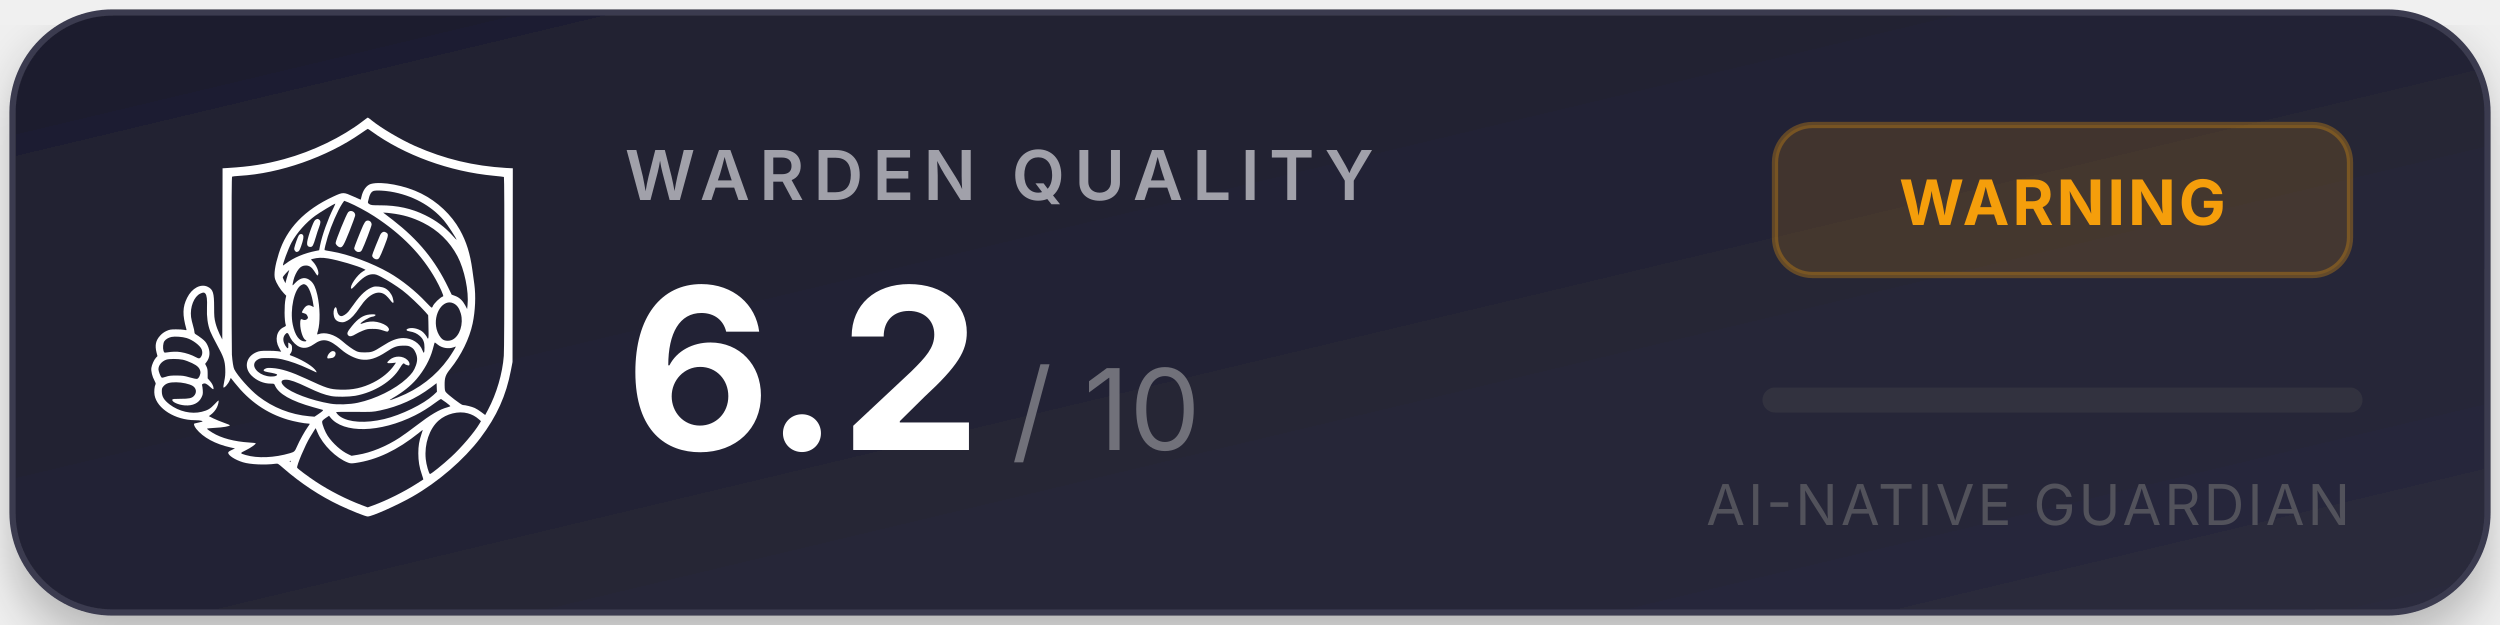
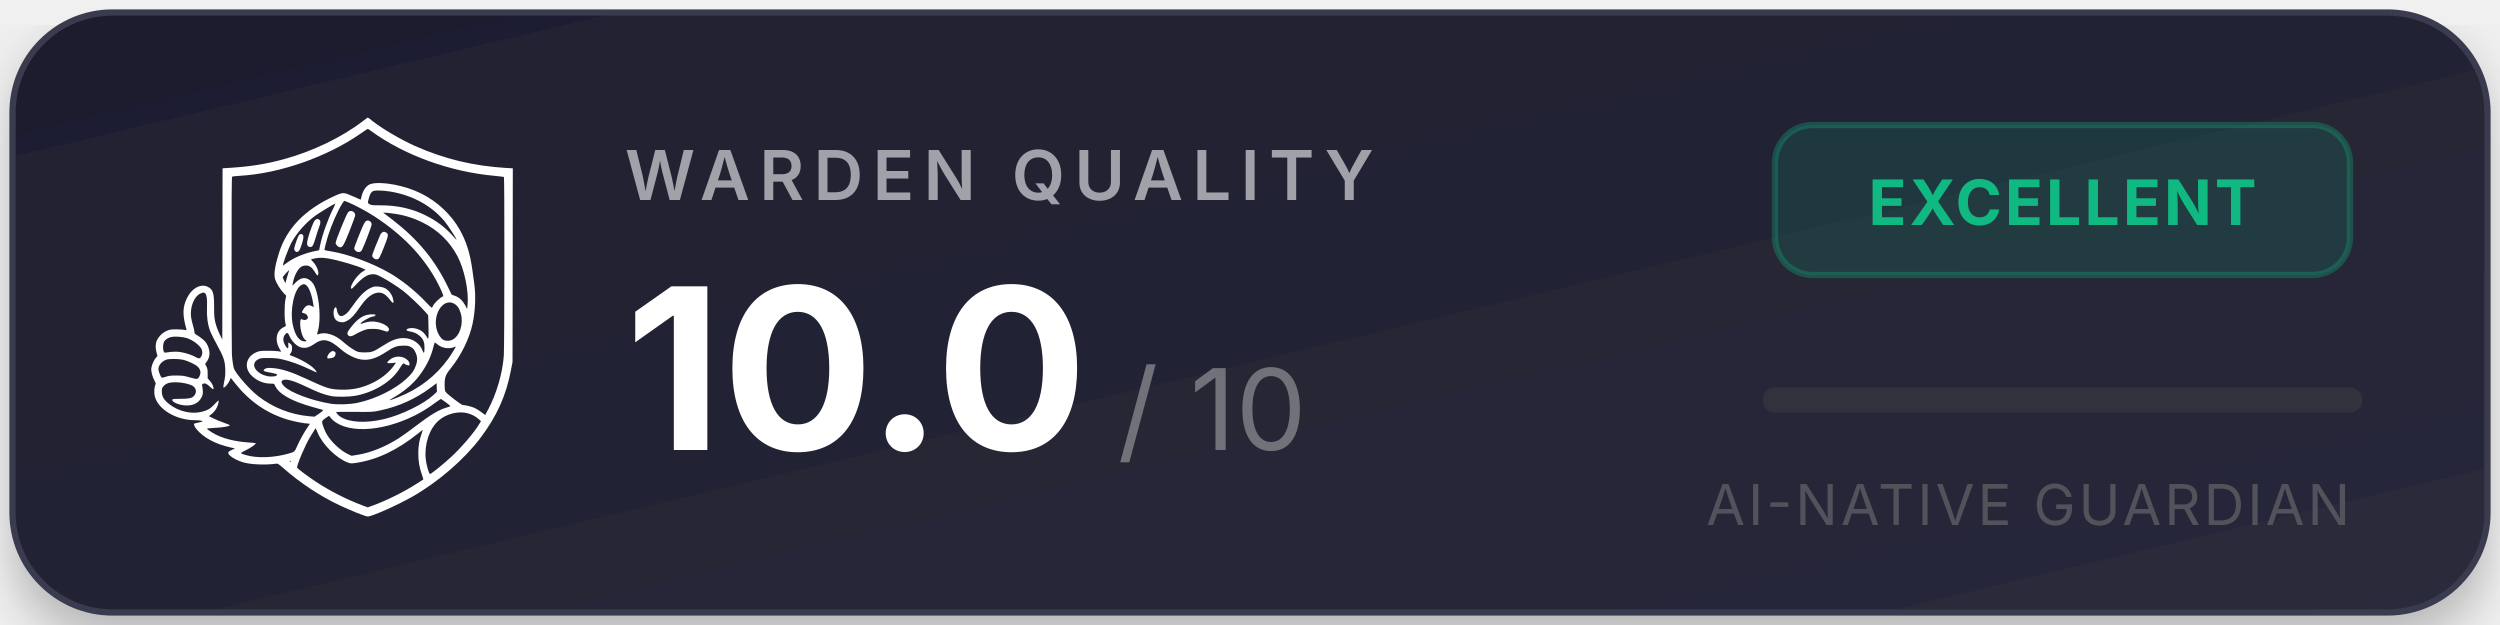
- <svg xmlns="http://www.w3.org/2000/svg" width="400" height="100" viewBox="0 0 400 100" fill="none" data-warden-score="6.2" data-warden-timestamp="1773661838" data-warden-signature="8d0ba49e3256c50ffc5f9a5b0cdfe6c3658faf7058a2eddaee9c2c3eb1108806">
-   <a href="https://warden.ai/verify?score=6.2&amp;sig=8d0ba49e3256c50ffc5f9a5b0cdfe6c3658faf7058a2eddaee9c2c3eb1108806&amp;ts=1773661838" target="_blank">
+ <svg xmlns="http://www.w3.org/2000/svg" width="400" height="100" viewBox="0 0 400 100" fill="none" data-warden-score="10.0" data-warden-timestamp="1775422344" data-warden-signature="8a43ae642ca631b79edf465e3a5a6ba4a28b4f5a6d30ae1f217fdc74389d9aa1">
+   <a href="https://warden.ai/verify?score=10.0&amp;sig=8a43ae642ca631b79edf465e3a5a6ba4a28b4f5a6d30ae1f217fdc74389d9aa1&amp;ts=1775422344" target="_blank">
    <defs>
      <filter id="shadow" x="-10%" y="-10%" width="120%" height="120%">
        <feDropShadow dx="0" dy="4" stdDeviation="4" flood-color="#000" flood-opacity="0.25" />
      </filter>
      <linearGradient id="cardGrad" x1="0" y1="0" x2="1" y2="1">
        <stop offset="0%" stop-color="#1e1e2e" />
        <stop offset="100%" stop-color="#2a2a3c" />
      </linearGradient>
      <linearGradient id="scoreGrad" x1="0" y1="0" x2="1" y2="0">
-         <stop offset="0%" stop-color="#F59E0B" />
-         <stop offset="100%" stop-color="#D97706" />
+         <stop offset="0%" stop-color="#10B981" />
+         <stop offset="100%" stop-color="#059669" />
      </linearGradient>
    </defs>
    <rect x="2" y="2" width="396" height="96" rx="16" fill="url(#cardGrad)" stroke="#3b3b4f" stroke-width="1" filter="url(#shadow)" />
    <g transform="translate(24, 18) scale(0.09)">
      <path fill="#ffffff" d="m378.5 15.3c-36.8 28.4-89.3 53.8-140.1 67.6-33.1 9-60.2 13.3-99.6 15.7l-9.8 0.6-0.2 152.1-0.3 152.2-4.8-9.5c-2.7-5.6-5.7-13.6-7.2-19.5-2.2-8.8-2.5-12.1-2.5-28.6 0-25-1.9-31.3-11.1-35.9-12.3-6.3-28.4 2.1-36.9 19.4-8.2 16.4-8.5 30.2-1.4 55.5 0.7 2.4 0.6 2.4-3.7 1.5-2.4-0.5-9.1-0.9-14.9-0.9-9.4 0.1-11.2 0.4-16.8 2.9-4.2 2-7.9 4.6-11.1 8.2-7.9 8.6-9.7 17-6.5 30l1.7 6.5-2.6 2.7c-3.4 3.5-7.5 12.7-8.3 18.3-0.8 5.7 1.7 15.6 5.5 22.4 2.1 3.8 2.6 5.6 1.9 6.8-1.9 3.5-2.8 13.1-1.7 19.1 4.3 24.2 37 44.5 71.6 44.6 5 0 10.4 0.5 12 1.1 2.7 1.2 2.7 1.2-3.2 2.6-3.3 0.8-7.1 1.6-8.3 1.9-2 0.4-2.3 0.9-1.7 3.2 0.3 1.5 2 4.5 3.7 6.6 12.2 15.3 33.9 27.1 61.1 33.1l7.8 1.7-6.1 2.9c-4.3 2-6 3.4-6 4.8 0 4.7 12.3 12.7 26.2 16.9 12.9 4 39.8 5.2 58.3 2.6 3.9-0.5 4.3-0.2 13.7 8 30.6 26.7 65 49.4 99.4 65.7 20.5 9.7 46.5 20.1 50.4 20.1 7.5 0.1 52-19.7 79-35 46-26.1 92.1-65.9 121.4-104.6 29.4-39 45.7-75.3 54.3-120.6l2.8-14.5 0.3-172.1 0.2-172.2-11.7-0.6c-58.1-3.5-109.5-15.8-162-39-25.6-11.4-60.2-31.8-77.1-45.5-3.4-2.8-6.5-5.1-7-5.1-0.4 0-4.3 2.9-8.7 6.3zm15.1 18c58.4 42.5 139.2 71.9 217.8 79.2 9.3 0.9 17.3 1.8 17.8 2.1 1.2 0.8 1 300.8-0.2 317.9-2.3 31.3-12.9 67.5-28.1 96l-5 9.3-6.7-5c-3.7-2.8-9-6.2-11.9-7.5-5.1-2.3-16.4-5.2-21.3-5.3-2.7-0.1-26.8-18.6-30.2-23.1-1.5-2-1.9-4.4-2-12-0.2-13.5 1.5-18.4 10.2-29.2 19.2-23.8 34-53.9 39.6-80.7 4.7-22.6 5.8-48.7 3-69.5-0.9-6.1-2.4-17.5-3.5-25.5-4-29.3-10.5-50.1-22.2-71.2-15-26.9-39.7-50.3-68.8-64.8-28.4-14.3-70.5-22.2-89.4-17-7.7 2.2-14.2 11.1-16.8 22.9-0.6 2.8-1.2 5.1-1.4 5.1-0.2 0-5.9-2.5-12.7-5.6-17.8-8-18.4-8.1-35.9 0-51.1 23.6-83.2 57-96.9 101.1-6.9 21.9-9.1 37.2-6.7 45.6 2.1 6.9 9.5 19 15.4 25l4.5 4.7-1.2 5.3c-2.5 11.7-2.3 39.8 0.5 47 0.4 1.1-0.6 2.1-3.5 3.4-13 5.9-16.7 22.3-8.5 37.1l3.7 6.7-5.8-0.9c-3.3-0.5-11.7-0.9-18.9-0.8-10.9 0-13.9 0.4-18.5 2.2-19.2 7.6-23.8 27.5-9.7 41.7 9.4 9.3 21.6 14.5 34.3 14.5 5.9 0 6.2 0.1 7.4 3 6.3 15.1 28.8 28 68.5 39 8.3 2.4 15.6 4.4 16.4 4.6 1.9 0.6 0.3 2.2-7.6 7.6l-6.8 4.6-9.5-0.8c-32.8-2.9-64.6-15.4-90.6-35.7-14.6-11.3-36.9-36.3-42.6-47.8-1.6-3.1-3.3-13.9-4.2-26-0.3-3.9-0.6-76.5-0.6-161.4-0.1-113.6 0.2-154.6 1-155.1 0.6-0.4 6.5-1 13.1-1.4 71.3-4 155.7-33.5 215.9-75.5 6.3-4.4 11.8-8 12.1-8 0.4-0.1 3.3 1.8 6.5 4.2zm33.9 107.3c38.5 6.4 71.8 24.4 95 51.3 6 6.9 22.4 32.1 22.5 34.3 0 0.4-3.3-2.9-7.3-7.5-13.4-15-28.8-26.5-48.6-36.2-24.4-12-49.3-17.4-79.6-17.5-14.2 0-16.4-0.2-19.3-2-2.7-1.7-3.1-2.4-2.6-4.7 2.8-13.1 5.5-17.7 10.7-19.1 4.2-1.1 18-0.4 29.2 1.4zm-74.4 19.4c11.8 4.9 32.5 16 45.4 24.4 49.3 32.1 85.1 68.8 109.5 112.4 7.4 13.2 14.6 29.5 13.2 30-5.5 1.8-17.1 13.1-18.7 18.2-0.4 1.1-1.2 1.9-1.8 1.9-0.7-0.1-5-4.2-9.7-9.3-18.3-19.7-43.8-40.1-66-52.8-29.9-17.1-72.8-33-102.3-37.8-6.6-1.1-12.2-2.1-12.4-2.4-0.6-0.6 2.4-12.9 5.8-24.1 6.1-19.7 17.4-45.6 25.5-58.3 1.9-2.8 3.5-5.2 3.8-5.2 0.2 0 3.6 1.4 7.7 3zm-26.7 9.2c-10.1 20.1-20.4 49-24.1 67.4l-1.6 8.3-5.6 1.1c-20.8 4.1-40.1 12.2-53.5 22.5-2.6 1.9-4.8 3.5-5 3.5-1.9 0 9.3-30.3 15.1-41 9.3-17.1 25.8-35.7 42.1-47.5 7.8-5.7 33.8-21.4 35.5-21.5 0.4 0-0.9 3.3-2.9 7.2zm101.6 9.9c22.3 2.7 38.4 7.5 57.5 16.9 26.5 13.2 47.3 33.4 61.1 59.5 12.4 23.4 20.5 62.8 17.9 87l-0.7 6.9-3.5-6.7c-4.5-8.4-10.3-13.9-18-16.7l-6-2.2-6.1-12.6c-23.4-48.6-52.8-84.6-98.4-120-7-5.5-13.8-10.6-15-11.5l-2.3-1.6h2.5c1.4-0.1 6.4 0.4 11 1zm-111.3 80.4c17.8 2.9 53.5 13.4 63.7 18.7l2.8 1.5-4.4 2.6c-10.5 6.1-24.8 27.1-21 30.9 0.6 0.6 2.7-1 5.8-4.4 14.3-15.6 22.9-21.2 32.6-21.3 4.8 0 6.9 0.7 14.5 4.6 11.7 6.2 26.7 15.6 38.3 24.3 9.9 7.4 31.3 27.6 40.3 37.9l5.2 6 0.4 11.6c0.6 19.6 0.5 29-0.3 29.8-0.5 0.4-1.1 0.3-1.3-0.4-1.2-3.5-6.8-10.4-10.2-12.6-7.3-4.9-17.6-6.8-24-4.6-5 1.8-3.7 4.2 2.8 5.1 7.1 1.1 12.9 3.7 17.9 8.2 6 5.4 8.2 11 8.2 20.3 0 10.3-1.2 12-3.6 5.3-4.7-13-18.6-22-33.9-22-11.4 0-21.7 4-38.2 14.7-15.1 9.7-18.2 10.8-30.3 10.8-8.7-0.1-11.3-0.4-15.4-2.3-5.6-2.6-16-10-25.1-18-13.4-11.7-30.3-16.6-42.2-12.1-2.7 1-2.7 0.8-0.8-5.7 4.3-14.8 3.9-42-1-63.9-3-13.1-6.2-20.1-11.5-24.9-8.9-8-18.3-6.8-28.3 3.8-5.2 5.6-5.1 5.9-2.6-5.4 1.4-6.4 5.6-15.3 9.5-19.9 3.5-4.3 7.4-6.1 12.7-6.1 5.7 0 10.2 3 14.4 9.5 6.2 9.6 5.8 9.2 7.1 6.9 2.3-4.3-2.4-16.2-9.1-23.1-4-4.2-4-4.2-1.6-4.8 10.5-2.6 17.1-2.9 28.6-1zm-71.8 29.2c-1.5 4.9-3.1 10.1-3.4 11.8l-0.7 3-2.3-4.5c-1.3-2.5-2.4-5.2-2.5-6.1 0-1.2 10.5-12.8 11.6-12.9 0.1 0-1.1 3.9-2.7 8.7zm32 17.7c5.3 2.8 11 17.6 13.5 35.4l0.6 4.2-3.7-2c-4.2-2.2-7.6-1.8-11.1 1.4-2.1 1.8-6.2 8.5-6.2 10 0 0.3 1.8 1 4 1.6 3.2 0.8 4.5 1.9 5.7 4.5 1.6 3.3 1.5 3.6-0.2 5.5-2 2.2-5.5 2.6-8.7 0.9-2.9-1.5-3.8 0.2-3.8 7.6 0 11.9 5 27.1 9.5 28.9 2.4 0.9 1.7 2.6-1 2.6-10 0-17.7-10.5-21.7-29.8-5.5-26.4 2.8-64.3 15.4-70.5 4.1-2 4.2-2 7.7-0.3zm-178.6 15.4c2.7 2.9 3.6 10.7 3 25.2-0.7 16.2 1.3 30.3 5.8 42 1.6 4.1 7 14.9 12 24 11.9 21.7 14.1 28.2 14.7 43 0.3 9.1-0.1 13.7-1.8 21.9-1.1 5.7-1.9 10.6-1.6 10.8 1.7 1.7 8.5-5.8 11.4-12.8l1.8-4.1 7 8.8c26.1 33 56.7 54.2 94.5 65.5 10.4 3.1 29.9 6.9 35.7 6.9 1.7 0 3.2 0.3 3.2 0.6 0 0.4-1.5 2.7-3.4 5.3-5.2 7.2-15 24.7-19.1 34.4-4 9.2-4.7 10-12.4 12.3-28 8.3-58.1 9.5-79.1 3.3-10.5-3.1-10.5-3.2 0.2-8.4 8.8-4.3 17.8-10.6 17.8-12.4 0-0.4-5.1-1.1-11.4-1.4-26.4-1.6-49.7-7.7-65.5-17.4-5.2-3.2-9.6-6.3-9.8-6.9-0.2-0.7 4.4-1.3 14.4-1.8 13.7-0.6 26.3-2.8 26.3-4.6 0-0.4-4.8-2.4-10.7-4.5-6-2.1-14.4-5.6-18.8-7.7l-7.9-4 2.9-2.1c4.7-3.3 8.9-8.3 11.4-13.3 2.3-4.5 4-12.4 2.7-12.4-0.4 0-3.4 2.9-6.8 6.6-7.6 8.1-12.2 10.9-22.9 13.5-18.1 4.6-40.7-0.6-57-13.1-10.3-8-13.8-13.9-13.9-23.2 0-5 0.4-6.2 3-9.2 4.7-5.3 10.6-7.1 22.5-7 10.7 0.1 23.5 2.9 29.3 6.4 6.7 4.1 7.8 12 2.4 17.8-3.9 4.2-8.7 5.2-24.3 5.2-10.8 0-13.8 0.3-14.2 1.4-1.5 3.9 10.6 9.5 22.3 10.3 14.1 1 24.6-4 29.5-14.1 2.4-4.9 2.7-6.4 2.3-12.8-0.3-4-0.8-8-1.2-8.9-0.5-1.1 0.1-1.9 1.9-2.7 3.2-1.5 6.3-0.1 12.6 5.8 4.5 4.2 5.9 4.8 5.9 2.7 0-3.7-2.5-9-6.3-13.3l-4.2-4.8v-8.5c0-7-0.5-9.4-2.3-12.9l-2.2-4.3 2.5-3.3c6.4-8.5 7-19.1 1.5-30.3-2.5-5-4.5-7.3-9.9-11.5-3.8-2.9-8.3-6.1-10-7-2.4-1.3-3.1-2.4-3.1-4.6 0-1.6-1.1-6.6-2.5-11.3-1.4-4.6-3-11.5-3.5-15.2-2.2-17.6 5.3-36.8 16.5-41.8 5.1-2.3 6.8-2.4 8.8-0.1zm441.7 17.7c6 3.1 9.8 8.4 12.5 17.7 5.3 18.3-1.8 40.4-15 46.8-5.6 2.7-13.1 2.4-17.3-0.7-4.5-3.3-8.8-10.7-10.7-18.3-6.7-27.2 11.9-55 30.5-45.5zm-292.5 57c0.9 2.5 3.5 6.8 5.6 9.6 11.2 14.1 23.9 16.1 38.2 5.9 16.1-11.6 27.2-9.4 48.7 9.4 10.1 8.9 24.6 16.2 35.2 17.7 14.3 2.1 27.1-1.9 45.2-13.8 13.2-8.8 18.6-10.7 30.1-10.8 8.1 0 9.5 0.3 13.7 2.7 3.6 2.2 5.3 4.1 7.4 8.5 4 8 4.3 14.9 1.1 24-3.3 9.3-6.8 14.3-16.4 23.3-20.2 18.9-55.6 36.4-86.8 43-14.3 3.1-36.2 3.8-48.9 1.6-34.1-5.8-70-19.3-81.8-30.6-7.6-7.3-6.4-12 2.9-12 7.3 0 17.7 3.7 39.3 14 18.6 8.9 29.2 12.8 41 15.1 9 1.8 31.5 1.5 42.6-0.4 34-6.1 65.8-25.8 79.7-49.5 4.5-7.6 6.7-9.6 8.2-7.3 0.3 0.5 2.2 1.5 4.1 2.1 2.8 1 3.8 1 4.4 0.1 1.2-2-0.1-5.9-2.9-8.7-8.1-8.3-22.9-8.6-32.1-0.7-6.3 5.4-5.5 6.6 3.7 5.8l7.6-0.8-3.4 4.9c-8.3 11.8-21.6 22.7-36.9 30.4-19 9.6-37.2 13.5-58.5 12.7-19.4-0.7-23.7-2.1-61.2-19.5-26.2-12.2-44.4-17.9-59.8-18.9-7.4-0.5-9.7-0.3-12.4 1.1-5.4 2.8-3.8 4.8 4.9 6.3 9.3 1.5 16 3.3 16 4.3 0 3.1-9 4.4-17.8 2.6-8.4-1.7-15.7-6-19.9-11.5-5.4-7-3.8-14.2 4-18.3 3.8-2.1 5.6-2.3 18.2-2.3 11 0 16.3 0.5 24.4 2.3 14 3.2 30.6 9.1 46.9 16.8 7.4 3.5 13.6 6.4 13.8 6.4 1.2 0 0-2.4-2.8-5.5-6.6-7.6-25.8-18.6-43.1-24.8-1.7-0.7-1.7-0.9 0.5-3.9 1.7-2.5 2.3-4.7 2.3-8.6 0-4.6-0.4-5.7-2.8-7.8-1.5-1.3-3.1-2.4-3.5-2.4-0.4 0-0.6 2.1-0.3 4.6 0.5 6.8-1.1 7.3-4.9 1.5-4.9-7.8-5.3-14.9-0.9-20.4 3.1-4 5.3-3.5 7.4 1.8zm-182.3 4.5c10.9 3.3 24.1 13.4 26.7 20.3 1.5 4 1.4 8.3-0.4 11.7-2.5 4.8-4.4 5.2-10 2-7.1-4-17.7-7.6-26.8-9-7.2-1.2-14.6-1-25.3 0.6-4.1 0.6-4.2 0.6-5.4-3.1-1.5-4.7-0.8-13.4 1.5-16.9 2.3-3.4 7.4-6.5 12.7-7.6 6.2-1.3 19.5-0.3 27 2zm446 11.4c7.3 6.2 19.2 8.4 28.3 5.1 2.2-0.8 4.1-1.5 4.2-1.5 0.7 0-8 14.2-13.1 21.3-22.2 31.1-52.5 54.4-89.6 69-16.4 6.5-19 6.7-8.8 0.9 16.8-9.6 31.3-21.2 41.6-33.2 13.7-16.1 24-34.9 28.8-52.7 3.4-12.7 3.2-12.3 4-12.3 0.3 0 2.4 1.6 4.6 3.4zm-452.8 27.1c3.8 0.8 11.1 3.5 16.3 6 9.9 4.8 13.6 8.6 14.9 15.1 0.8 4.4-2.6 12.1-5.8 12.9-1.4 0.4-7-0.7-13.3-2.6-9.8-2.9-12.4-3.2-23.5-3.3-10.5 0-13.5 0.4-18.8 2.2-4.9 1.7-6.7 2-7.8 1.2-1.7-1.5-5.4-11.3-5.4-14.5 0-7 5.6-14 13.8-17 5-1.8 21-1.8 29.6 0zm445.5 62.8c-17.3 16-57.2 35.5-87.5 42.7-33.3 7.9-63 6.1-78.5-4.6-3.4-2.3-6.9-6.3-6.9-7.9 0-0.3 14.5-0.4 32.3-0.3 32 0.3 32.3 0.3 45.7-2.5 33.2-7 63.6-20.7 90.3-40.8l10.2-7.7 0.3 7.7 0.3 7.6zm22.4 13.2c4.2 3.2 7.7 6.1 7.7 6.5 0 0.3-2.1 1.2-4.7 1.9-14.5 3.8-30.6 13.3-55.8 32.7-9.6 7.4-22.9 17-29.7 21.5-23.6 15.4-51.1 26.7-74.4 30.4l-11.1 1.8-5.8-2.7c-12.3-5.6-27.4-19.1-36.5-32.6-4.4-6.5-10-20.4-10-25 0-1.9 1.4-3.4 6.1-6.7l6.2-4.2 2.1 2.7c23 29.3 88.6 27.8 150.8-3.4 12-6 24.2-13.6 35.8-22.3 5.2-3.9 9.9-7 10.5-6.7 0.5 0.2 4.5 3 8.8 6.1zm38.8 19.3c7.4 2.1 13.5 5.3 19.3 10.4l4 3.5-2.8 4.7c-8.7 14.9-32.4 42.7-50.5 59.2-14.7 13.6-36 30.6-37.4 30.1-1.9-0.6-6.6-17-7.5-26.6-2.7-26.7 6.5-54.1 23.1-68.6 13.7-12 35.2-17.3 51.8-12.7zm-267.3 33.9c9.1 22 33.4 46 54.4 53.8 4.2 1.5 5.7 1.6 13 0.6 37.9-5.4 74.6-22.8 112.6-53.4 3.9-3.2 7.2-5.7 7.2-5.4 0 0.2-1.1 3.6-2.5 7.7-4 11.7-5.5 21-5.5 33.8 0 13.8 1.8 24.9 6.2 37.5 1.6 4.9 2.9 9 2.7 9.1-0.2 0.2-5.6 3.6-11.9 7.6-22.3 14.3-52.6 29.4-76.2 38.1l-10.7 3.9-10.4-3.9c-27.4-10.3-57.6-25.7-81.8-41.7-14-9.2-32.6-23.2-33.3-24.9-1.3-3.4 14.4-40.6 23-54.5 8.7-14.2 9.8-15.9 10-15.7 0.1 0.1 1.5 3.5 3.2 7.4zm-47.8 51.9c0 0.8-0.5 1.2-1 0.9-0.6-0.4-0.8-1.1-0.5-1.6 0.9-1.4 1.5-1.1 1.5 0.7z" />
      <path fill="#ffffff" d="m352.3 177.2c-3.2 3.5-22.3 50.4-22.3 54.8 0 2.6 4 6.8 7.1 7.5 4.9 1.2 7-2.4 17.4-28.3 5.3-13.4 9.9-25.9 10.2-27.7 1.1-6.8-7.8-11.3-12.4-6.3z" />
      <path fill="#ffffff" d="m383.7 193.1c-0.9 0.6-3.1 4-4.8 7.7-4.8 10.6-15.9 38.7-15.9 40.4 0 3.1 4 6.8 7.3 6.8 3.8 0 5-0.7 6.7-4 3.8-7.2 17-41.9 17-44.7 0-5.7-5.5-9-10.3-6.2z" />
      <path fill="#ffffff" d="m412.4 213.5c-1.2 0.8-2.7 2.9-3.4 4.7-0.8 1.8-4.2 10.2-7.7 18.6-3.5 8.4-6.3 16.3-6.3 17.6 0 3.2 4 6.6 7.8 6.6 4.2 0 5.1-1.5 13.4-22.3 8.1-20.5 8.4-22.8 3.1-25.6-2.9-1.5-4.4-1.4-6.9 0.4z" />
      <path fill="#ffffff" d="m295.3 190c-2.5 1-4.1 3.8-7.9 13.6-4.1 10.7-7.3 21.4-8 26.7-0.8 5.7 1.2 8.7 5.7 8.7 3.9 0 5.2-2.4 9.5-16.8 1.9-6.6 4.6-14.9 6-18.3 3-7.9 3.1-11.3 0.2-13.3-2.5-1.8-2.5-1.8-5.5-0.6z" />
      <path fill="#ffffff" d="m264.5 218.4c-1.7 2.5-6.8 16.8-7.9 22.2-0.5 2.3-0.2 3.7 1.3 5.5 1.6 2 2.3 2.2 4.7 1.4 2.5-0.9 3.3-2.3 6.1-10 3.9-11.1 4.9-16.6 3.4-19.4-1.6-2.9-5.6-2.7-7.6 0.3z" />
      <path fill="#ffffff" d="m397 309.9c-11.5 3.8-22 13.1-34 30.1-4.1 5.8-8.7 12.1-10.3 14-3.6 4.3-9.4 8-12.5 8-3.7 0-6.9-4-7.7-9.8-0.8-5.8-2.2-7.4-4.1-4.8-2.1 2.9-2.7 9.3-1.4 14.7 1.5 6.4 5.9 10 12.9 10.7 4.1 0.4 5.9-0.1 11.2-2.9 6.8-3.7 12.8-10.2 22.4-24.4 16-23.8 33.4-31.4 46.1-20.2 2 1.7 5.4 5.5 7.6 8.4 5.6 7.6 7.3 5.8 4.3-4.4-2.1-7-7.6-13.8-13.7-16.9-5.4-2.7-16.2-4-20.8-2.5z" />
      <path fill="#ffffff" d="m390.3 359.1c-11.2 1.1-20.4 7.1-31.1 20.3-8.8 10.8-9.9 13.7-6.5 17.1 2.3 2.3 6.7 1.5 12.8-2.4 2.7-1.7 8.5-4.5 13-6.3 7-2.8 9.2-3.2 17.5-3.1 7.6 0 11.2 0.5 17.9 2.7 8.1 2.7 8.5 2.7 9.8 1 1.8-2.4 1.6-3.7-0.8-6.8-2.9-3.7-10.8-7.5-19.2-9.2-7.8-1.7-17.2-0.8-24.7 2.2-2.3 0.9-4.3 1.4-4.6 1.1-1.7-1.7 16.4-12.7 21-12.7 2.2 0 5.6-1.8 5.6-2.9 0-1.3-3.9-1.7-10.7-1z" />
      <path fill="#ffffff" d="m320.2 426.5c-3.3 2.7-5.7 7.7-4.9 9.9 0.4 1 1.5 1.2 4.9 0.5 2.4-0.4 4.6-0.8 4.9-0.9 0.3 0 1.5-0.9 2.7-2 2.8-2.6 2.9-7.5 0.3-9-3-1.5-4.7-1.2-7.9 1.5z" />
    </g>
    <text x="100" y="32" fill="#a1a1aa" font-family="system-ui, -apple-system, Segoe UI, sans-serif" font-size="11" font-weight="600" letter-spacing="1.5" style="text-transform: uppercase;">WARDEN QUALITY</text>
    <text x="100" y="72" fill="#fff" font-family="system-ui, -apple-system, Segoe UI, sans-serif" font-weight="700">
-       <tspan font-size="36">6.2</tspan>
+       <tspan font-size="36">10.0</tspan>
      <tspan font-size="18" fill="#71717a" font-weight="400" dx="2">/ 10</tspan>
    </text>
-     <rect x="284" y="20" width="92" height="24" rx="6" fill="#F59E0B" fill-opacity="0.15" stroke="#F59E0B" stroke-opacity="0.3" stroke-width="1" />
-     <text x="330" y="36" fill="#F59E0B" font-family="system-ui, -apple-system, Segoe UI, sans-serif" font-size="10" font-weight="700" text-anchor="middle" letter-spacing="0.5">WARNING</text>
+     <rect x="284" y="20" width="92" height="24" rx="6" fill="#10B981" fill-opacity="0.15" stroke="#10B981" stroke-opacity="0.3" stroke-width="1" />
+     <text x="330" y="36" fill="#10B981" font-family="system-ui, -apple-system, Segoe UI, sans-serif" font-size="10" font-weight="700" text-anchor="middle" letter-spacing="0.5">EXCELLENT</text>
    <line x1="284" y1="64" x2="376" y2="64" stroke="#3f3f46" stroke-width="4" stroke-linecap="round" stroke-opacity="0.5" />
-     <line x1="284" y1="64" x2="341.5" y2="64" stroke="url(#scoreGrad)" stroke-width="4" stroke-linecap="round" />
+     <line x1="284" y1="64" x2="376.0" y2="64" stroke="url(#scoreGrad)" stroke-width="4" stroke-linecap="round" />
    <text x="376" y="84" fill="#52525b" font-family="system-ui, -apple-system, Segoe UI, sans-serif" font-size="9" text-anchor="end" letter-spacing="0.5">AI-NATIVE GUARDIAN</text>
  </a>
</svg>
